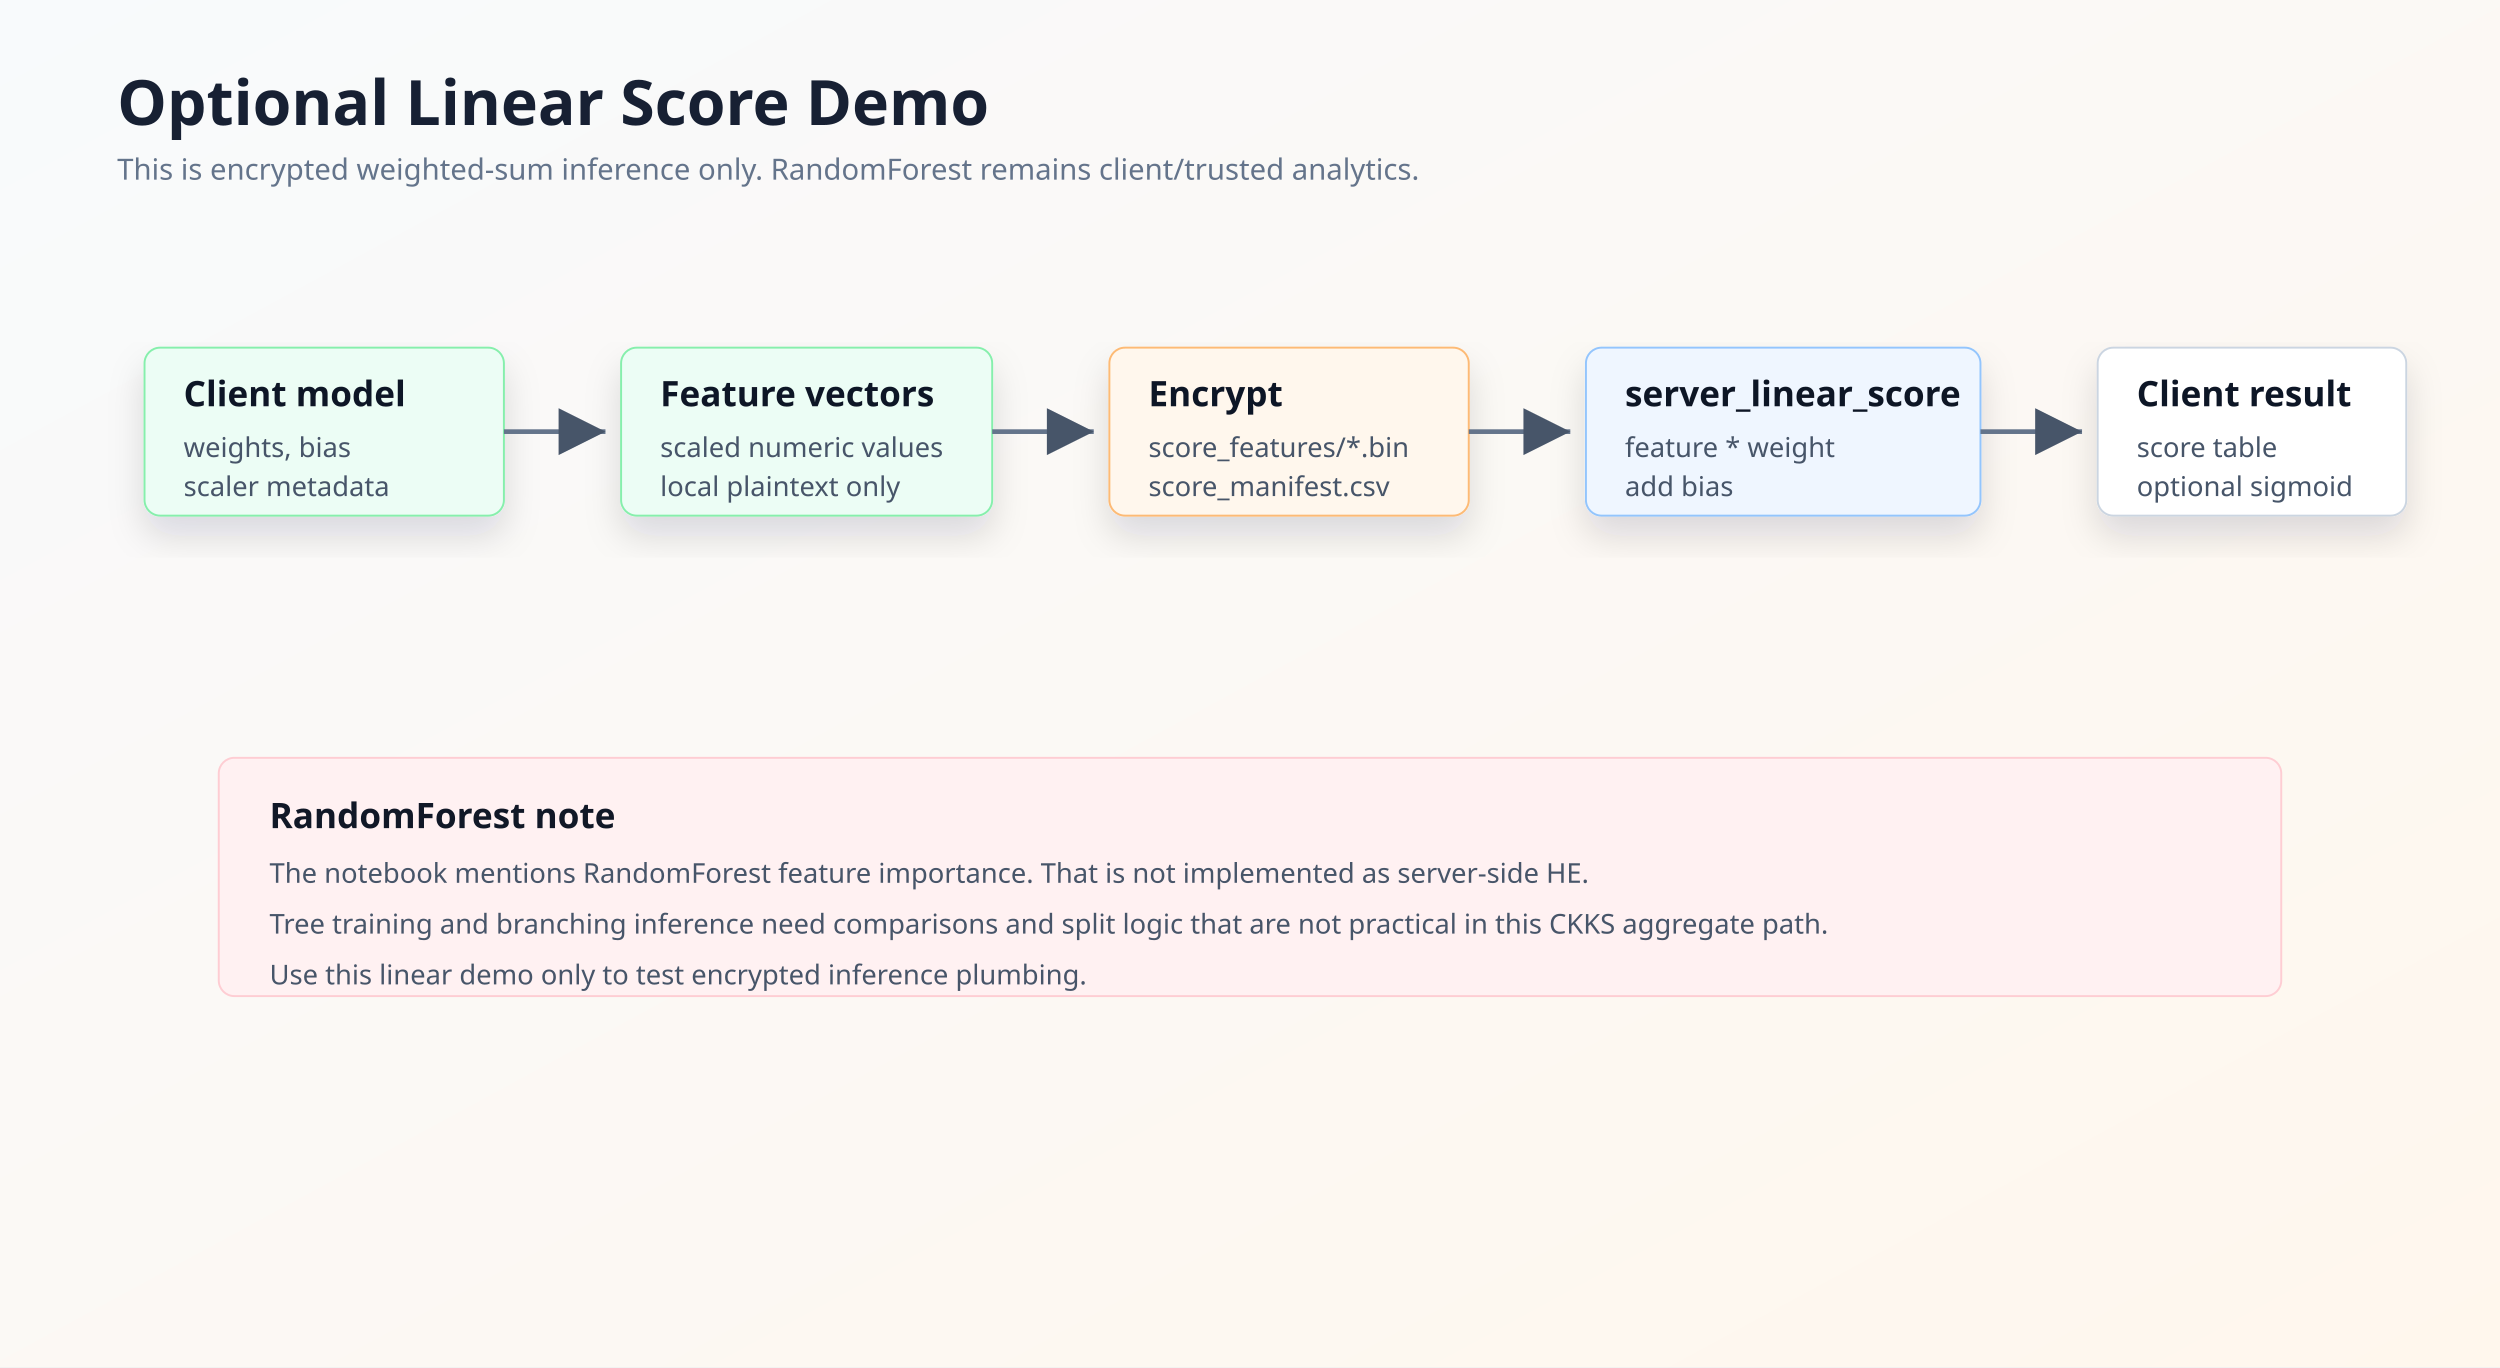
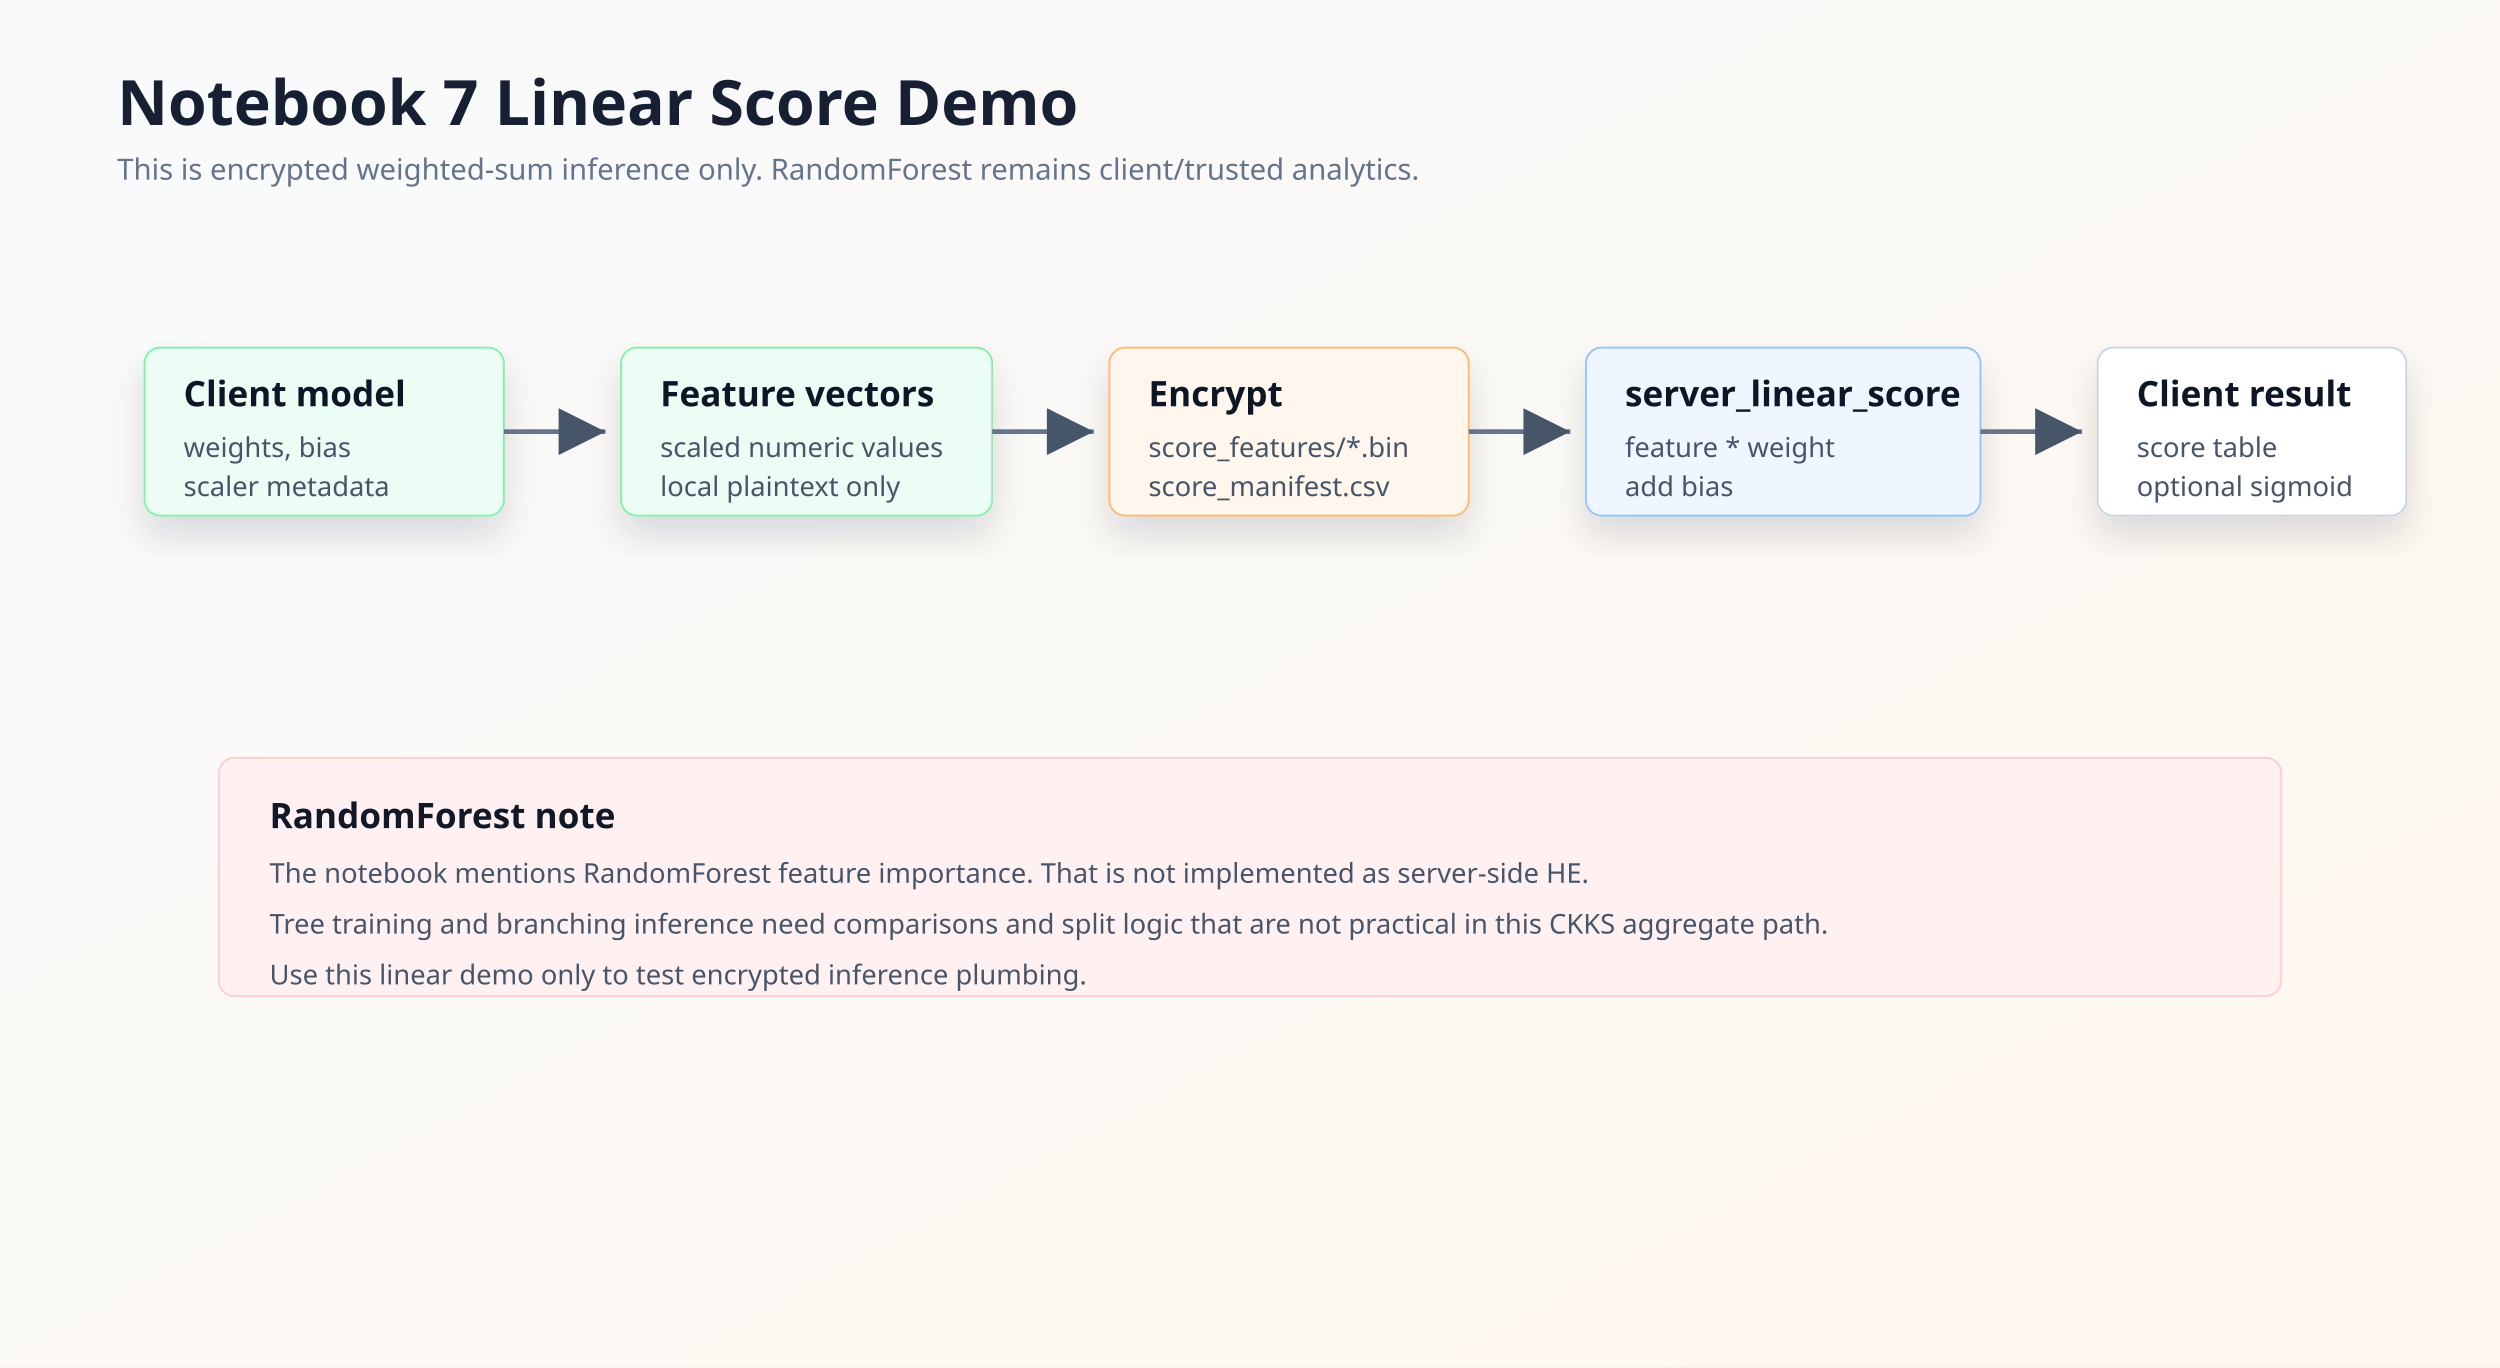
<svg xmlns="http://www.w3.org/2000/svg" width="1280" height="700" viewBox="0 0 1280 700" role="img" aria-labelledby="title desc">
  <defs>
    <linearGradient id="bg" x1="0" x2="1" y1="0" y2="1">
      <stop offset="0%" stop-color="#f8fafc" />
      <stop offset="100%" stop-color="#fff7ed" />
    </linearGradient>
    <filter id="shadow" x="-10%" y="-15%" width="120%" height="140%">
      <feDropShadow dx="0" dy="10" stdDeviation="9" flood-color="#0f172a" flood-opacity=".13" />
    </filter>
    <marker id="arrow" markerWidth="14" markerHeight="14" refX="10" refY="5" orient="auto">
      <path d="M0,0 L10,5 L0,10 Z" fill="#475569" />
    </marker>
    <style>.title{font:800 32px ui-sans-serif,system-ui;fill:#172033}.sub{font:400 15px ui-sans-serif,system-ui;fill:#64748b}.h{font:800 18px ui-sans-serif,system-ui;fill:#111827}.t{font:500 14px ui-sans-serif,system-ui;fill:#475569}.line{stroke:#64748b;stroke-width:2.4;fill:none;marker-end:url(#arrow)}</style>
  </defs>
  <rect width="1280" height="700" fill="url(#bg)" />
-   <text class="title" x="60" y="64">Optional Linear Score Demo</text>
+   <text class="title" x="60" y="64">Notebook 7 Linear Score Demo</text>
  <text class="sub" x="60" y="92">This is encrypted weighted-sum inference only. RandomForest remains client/trusted analytics.</text>
  <g filter="url(#shadow)">
    <rect x="74" y="178" width="184" height="86" rx="8" fill="#ecfdf5" stroke="#86efac" />
    <text class="h" x="94" y="208">Client model</text>
    <text class="t" x="94" y="234">weights, bias</text>
    <text class="t" x="94" y="254">scaler metadata</text>
    <rect x="318" y="178" width="190" height="86" rx="8" fill="#ecfdf5" stroke="#86efac" />
    <text class="h" x="338" y="208">Feature vectors</text>
    <text class="t" x="338" y="234">scaled numeric values</text>
    <text class="t" x="338" y="254">local plaintext only</text>
    <rect x="568" y="178" width="184" height="86" rx="8" fill="#fff7ed" stroke="#fdba74" />
    <text class="h" x="588" y="208">Encrypt</text>
    <text class="t" x="588" y="234">score_features/*.bin</text>
    <text class="t" x="588" y="254">score_manifest.csv</text>
    <rect x="812" y="178" width="202" height="86" rx="8" fill="#eff6ff" stroke="#93c5fd" />
    <text class="h" x="832" y="208">server_linear_score</text>
    <text class="t" x="832" y="234">feature * weight</text>
    <text class="t" x="832" y="254">add bias</text>
    <rect x="1074" y="178" width="158" height="86" rx="8" fill="#ffffff" stroke="#cbd5e1" />
    <text class="h" x="1094" y="208">Client result</text>
    <text class="t" x="1094" y="234">score table</text>
    <text class="t" x="1094" y="254">optional sigmoid</text>
  </g>
  <path class="line" d="M258 221 H310" />
  <path class="line" d="M508 221 H560" />
  <path class="line" d="M752 221 H804" />
  <path class="line" d="M1014 221 H1066" />
  <rect x="112" y="388" width="1056" height="122" rx="8" fill="#fff1f2" stroke="#fecdd3" />
  <text class="h" x="138" y="424">RandomForest note</text>
  <text class="t" x="138" y="452">The notebook mentions RandomForest feature importance. That is not implemented as server-side HE.</text>
  <text class="t" x="138" y="478">Tree training and branching inference need comparisons and split logic that are not practical in this CKKS aggregate path.</text>
  <text class="t" x="138" y="504">Use this linear demo only to test encrypted inference plumbing.</text>
</svg>
